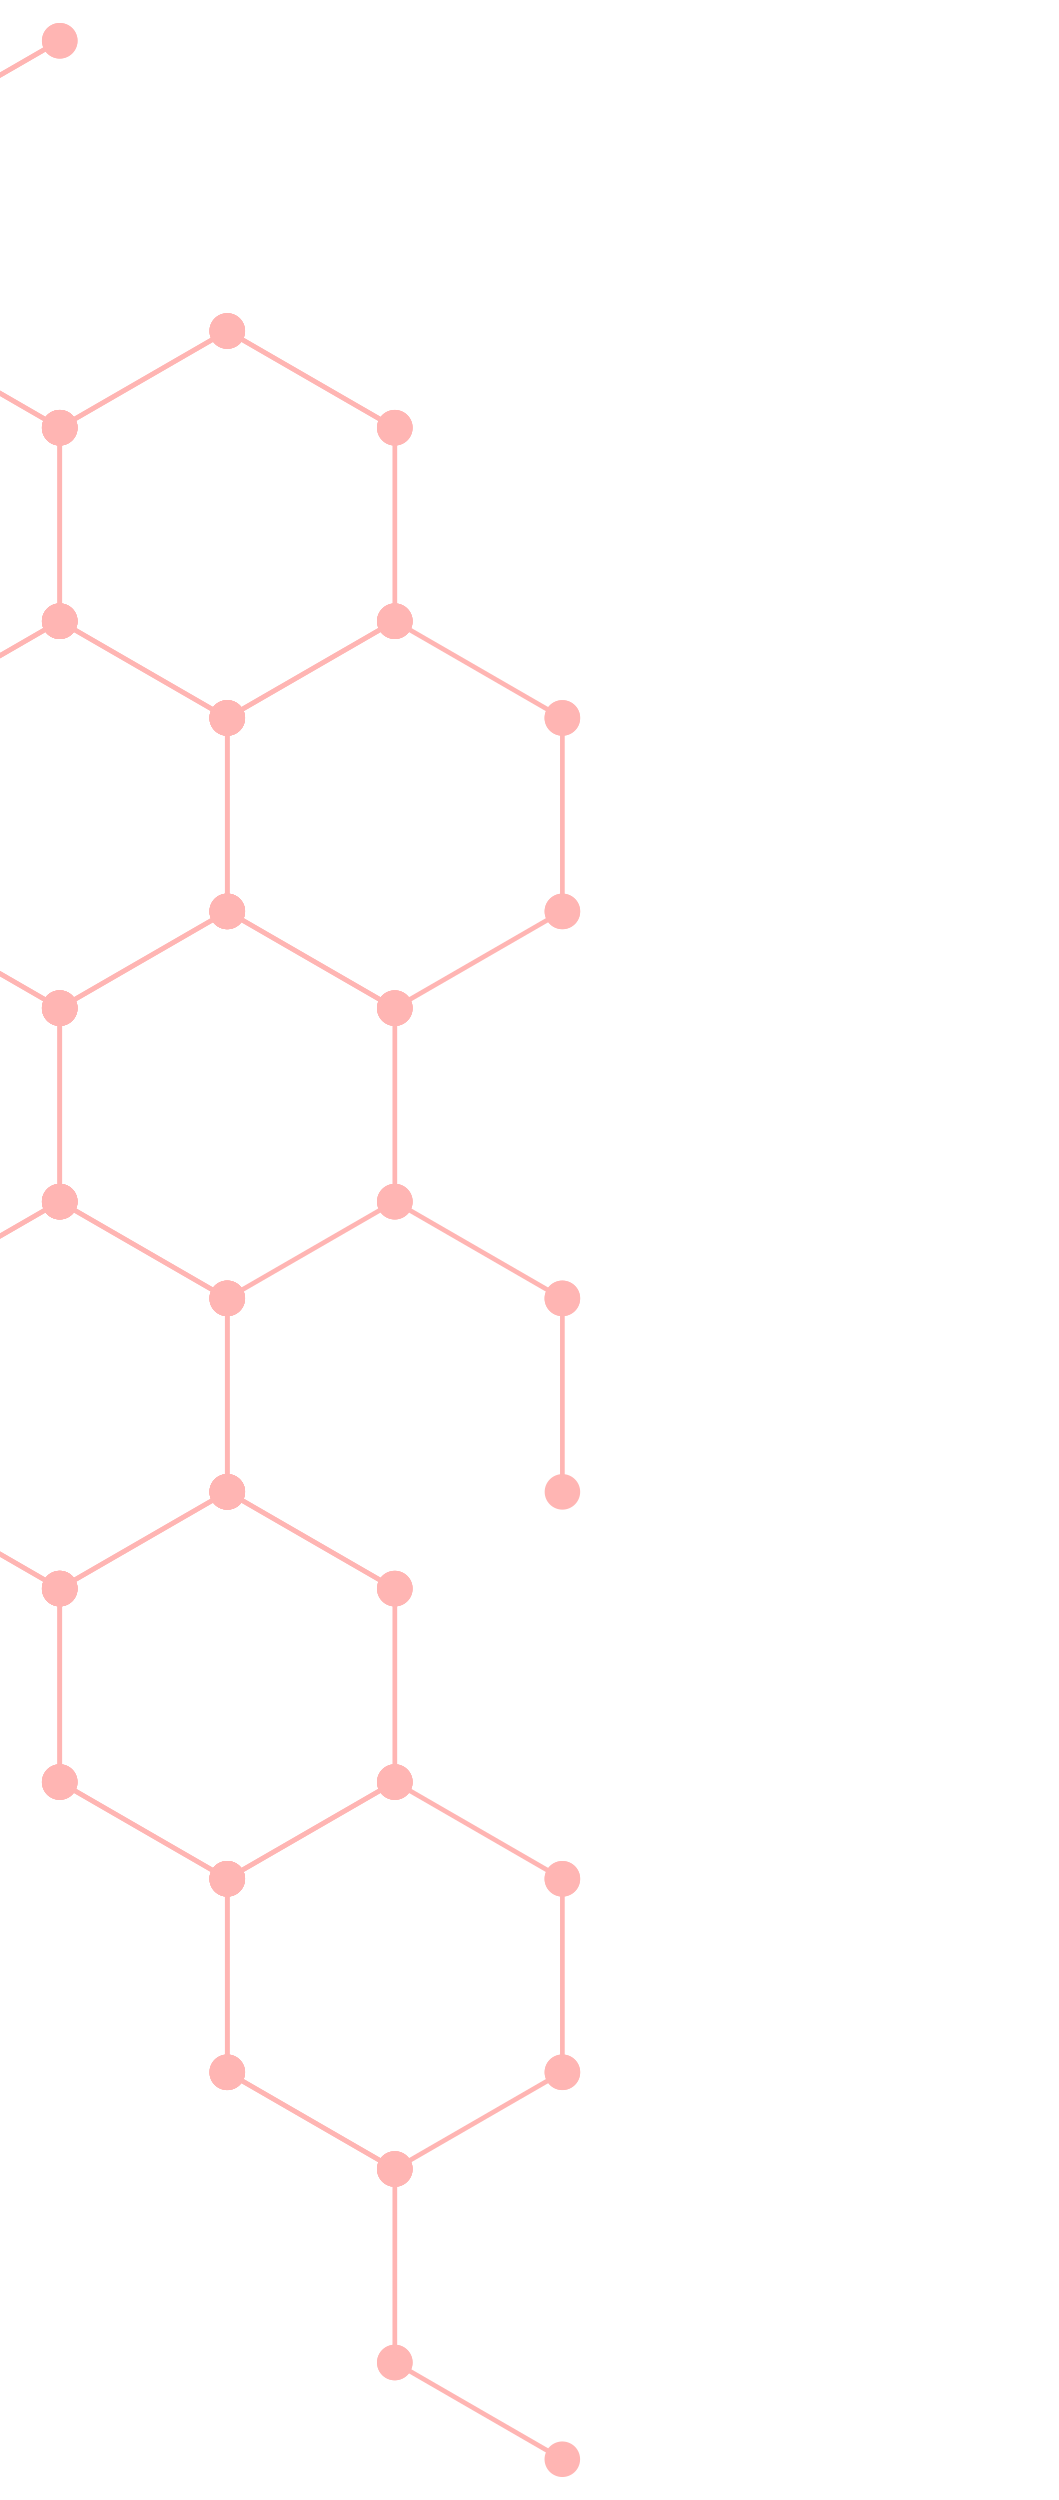
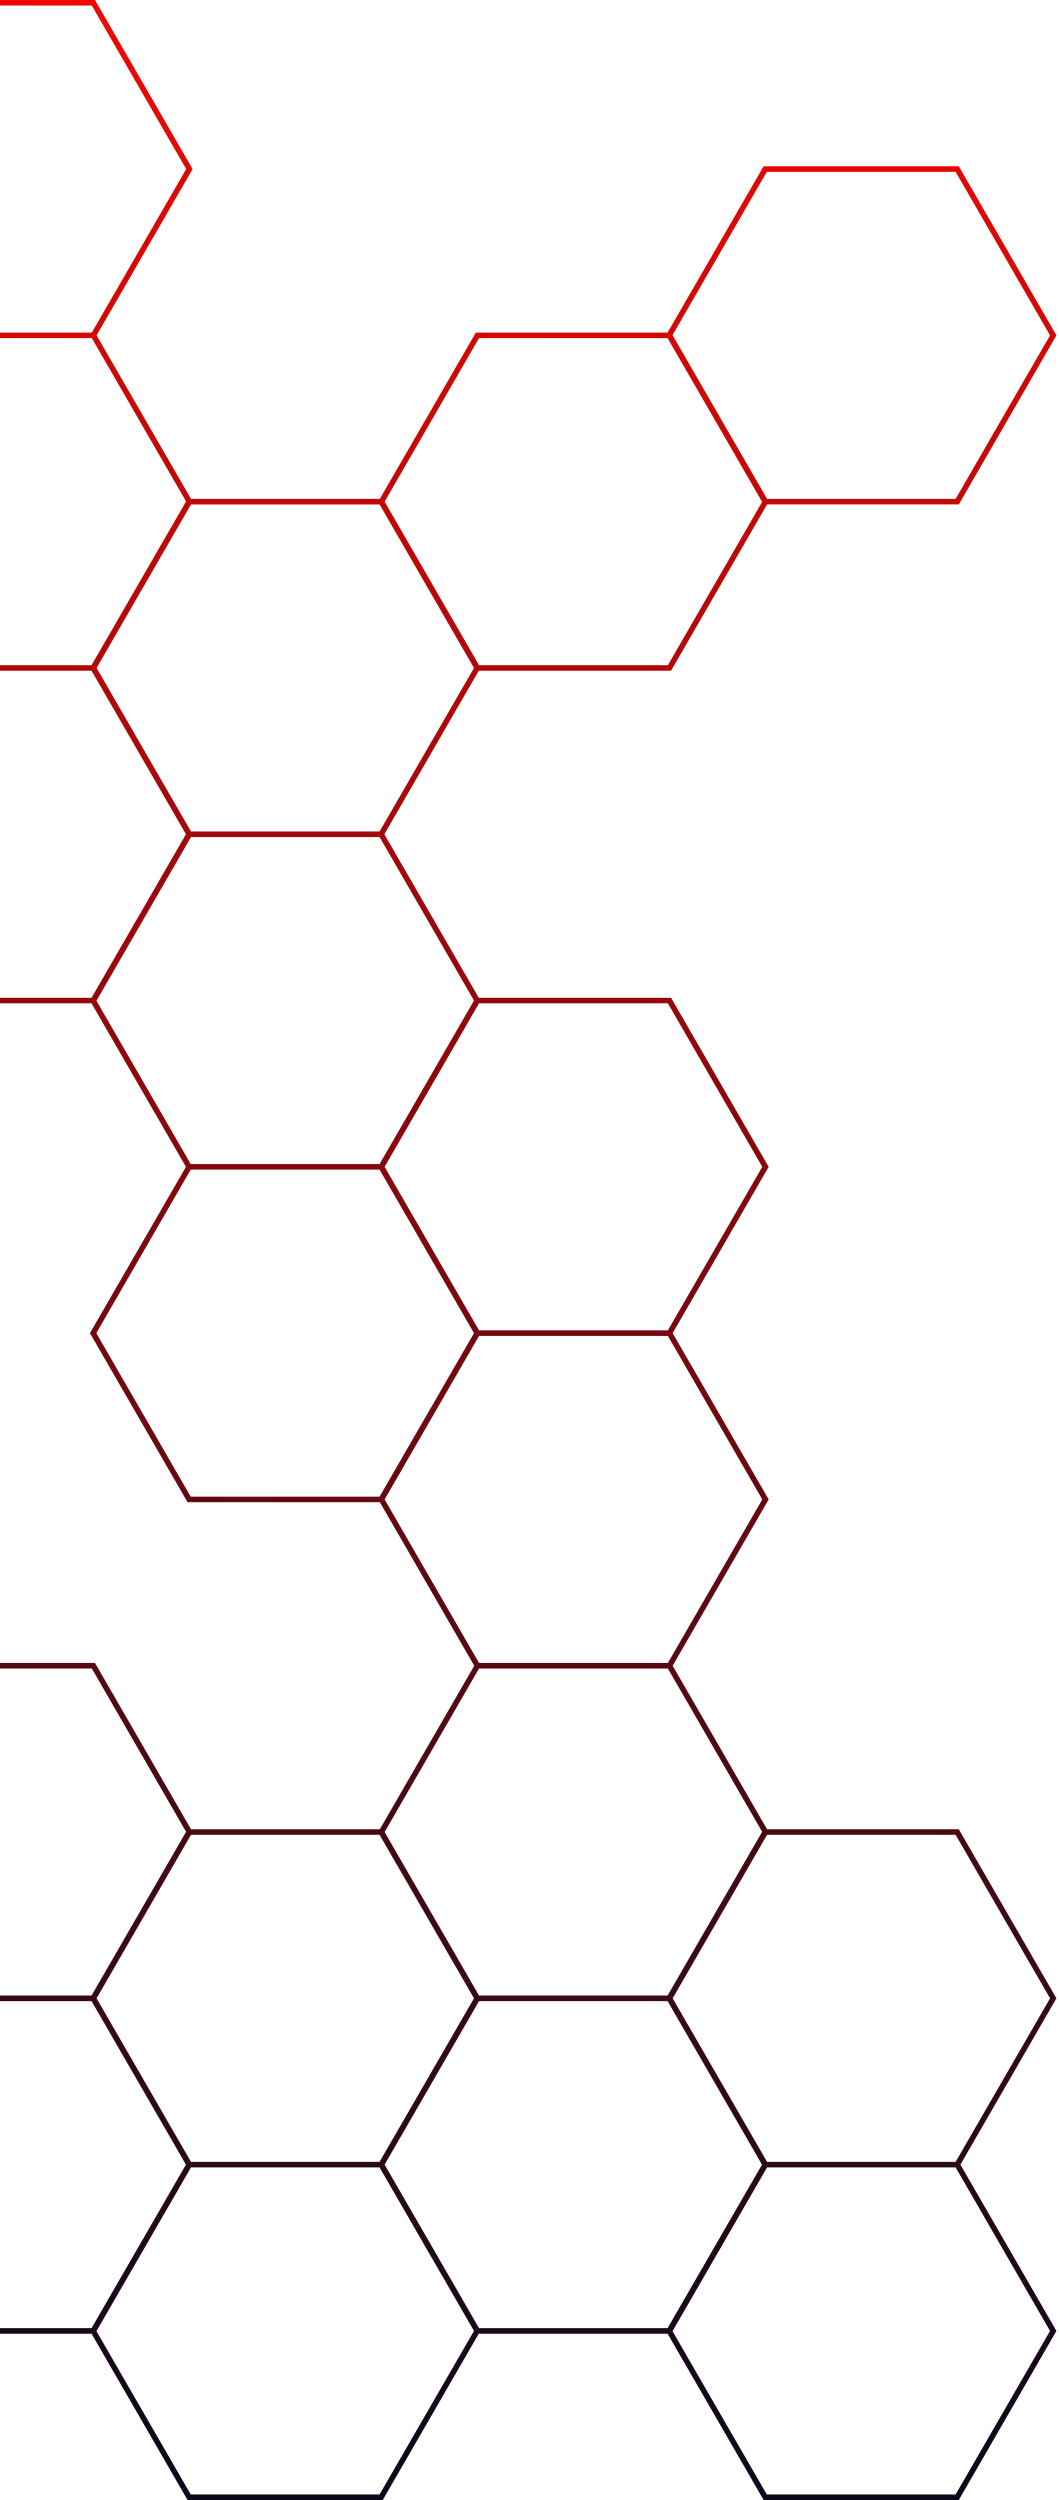
- <svg xmlns="http://www.w3.org/2000/svg" fill="none" height="796" viewBox="0 0 337 796" width="337">
-   <g fill="#ff0800" opacity=".3">
-     <path d="m-34.334 44.529c-.255 0-.509-.127-.653-.382-.207-.366-.08-.828.271-1.035l53.348-30.805c.366-.207.828-.08 1.035.271.207.366.08.828-.271 1.035l-53.348 30.805c-.111.064-.255.096-.382.096z" />
-     <path d="m21.847 17.878c2.706-1.56 3.63-5.031 2.07-7.737-1.56-2.706-5.031-3.63-7.737-2.07s-3.63 5.031-2.07 7.737c1.56 2.706 5.031 3.63 7.737 2.07z" />
-     <path d="m19.014 136.946c-.127 0-.255-.032-.382-.095l-53.348-30.806c-.366-.207-.478-.668-.271-1.034.207-.367.669-.478 1.035-.271l53.348 30.805c.366.207.478.669.271 1.035-.143.239-.398.382-.653.382z" />
-     <path d="m16.195 141.085c2.706 1.56 6.161.636 7.737-2.07 1.56-2.706.637-6.161-2.07-7.737-2.706-1.56-6.161-.637-7.737 2.07-1.56 2.706-.637 6.161 2.07 7.737z" />
-     <path d="m19.014 136.947c-.255 0-.509-.128-.653-.382-.207-.366-.08-.828.271-1.035l53.348-30.805c.366-.207.828-.08 1.035.27.207.351.08.828-.271 1.035l-53.348 30.805c-.111.064-.255.096-.382.096z" />
-     <path d="m21.847 141.085c-2.706 1.56-6.161.636-7.737-2.07-1.56-2.706-.637-6.161 2.07-7.737 2.706-1.56 6.161-.637 7.737 2.07 1.56 2.706.637 6.161-2.07 7.737z" />
-     <path d="m75.195 110.296c2.706-1.561 3.63-5.031 2.07-7.738-1.56-2.706-5.031-3.629-7.737-2.069-2.706 1.56-3.63 5.031-2.07 7.737s5.031 3.63 7.737 2.07z" />
-     <path d="m-34.334 44.529c-.255 0-.509-.127-.653-.382-.207-.366-.08-.828.271-1.035l53.348-30.805c.366-.207.828-.08 1.035.271.207.366.08.828-.271 1.035l-53.348 30.805c-.111.064-.255.096-.382.096z" />
-     <path d="m16.195 8.086c2.706-1.56 6.161-.637 7.737 2.07 1.56 2.706.637 6.161-2.07 7.737s-6.161.637-7.737-2.07c-1.56-2.706-.637-6.161 2.07-7.737z" />
-     <path d="m125.709 136.946c-.127 0-.254-.032-.382-.095l-53.348-30.806c-.366-.207-.478-.668-.271-1.034.207-.367.669-.478 1.035-.271l53.347 30.805c.367.207.478.669.271 1.035-.143.239-.398.382-.653.382z" />
-     <path d="m69.527 110.296c-2.706-1.561-3.63-5.031-2.07-7.738 1.56-2.706 5.031-3.629 7.737-2.069 2.706 1.56 3.63 5.031 2.07 7.737-1.56 2.706-5.031 3.63-7.737 2.07z" />
-     <path d="m122.875 141.085c2.706 1.56 6.161.636 7.737-2.07 1.56-2.706.637-6.161-2.07-7.737-2.706-1.56-6.161-.637-7.737 2.07-1.56 2.706-.637 6.161 2.07 7.737z" />
-     <path d="m-34.334 229.345c-.255 0-.509-.127-.653-.382-.207-.366-.08-.828.271-1.035l53.348-30.805c.366-.207.828-.079 1.035.271.207.366.08.828-.271 1.035l-53.348 30.805c-.111.063-.255.095-.382.095z" />
-     <path d="m21.847 202.694c2.706-1.56 3.63-5.031 2.07-7.737-1.56-2.707-5.031-3.63-7.737-2.07s-3.63 5.031-2.07 7.737c1.56 2.707 5.031 3.63 7.737 2.07z" />
-     <path d="m19.016 198.536c-.414 0-.748-.334-.748-.748v-61.594c0-.414.334-.749.748-.749s.748.335.748.749v61.594c0 .414-.334.748-.748.748z" />
-     <path d="m24.682 197.788c0 3.121-2.531 5.652-5.652 5.668-3.12 0-5.668-2.531-5.668-5.652 0-3.12 2.531-5.667 5.652-5.667s5.652 2.531 5.652 5.651z" />
-     <path d="m24.682 136.179c0-3.12-2.531-5.652-5.652-5.652s-5.652 2.532-5.652 5.668 2.531 5.651 5.652 5.651 5.652-2.531 5.652-5.667z" />
-     <path d="m19.014 136.946c-.127 0-.255-.032-.382-.095l-53.332-30.806c-.366-.207-.478-.668-.271-1.034.207-.367.669-.478 1.035-.271l53.332 30.805c.366.207.478.669.271 1.035-.143.239-.398.382-.653.382z" />
-     <path d="m21.831 131.294c2.706 1.56 3.63 5.03 2.07 7.737-1.56 2.706-5.031 3.629-7.737 2.069s-3.63-5.03-2.07-7.737c1.56-2.706 5.031-3.63 7.737-2.069z" />
-     <path d="m19.014 198.536c-.414 0-.748-.334-.748-.748v-61.594c0-.414.334-.749.748-.749.414 0 .748.335.748.749v61.594c0 .414-.334.748-.748.748z" />
-     <path d="m24.665 197.788c0 3.121-2.531 5.668-5.652 5.668s-5.668-2.531-5.668-5.668c0-3.136 2.531-5.651 5.668-5.651 3.136 0 5.652 2.531 5.652 5.651z" />
-     <path d="m24.665 136.179c0-3.12-2.531-5.652-5.652-5.652s-5.668 2.532-5.668 5.652 2.531 5.667 5.668 5.667c3.136 0 5.652-2.531 5.652-5.667z" />
-     <path d="m72.362 229.344c-.127 0-.255-.031-.382-.095l-53.348-30.805c-.366-.207-.477-.669-.271-1.035.207-.366.669-.478 1.035-.271l53.348 30.806c.366.206.478.668.271 1.034-.143.239-.398.382-.653.382z" />
-     <path d="m16.18 202.694c-2.706-1.56-3.63-5.031-2.07-7.737 1.56-2.707 5.031-3.63 7.737-2.07s3.63 5.031 2.07 7.737c-1.56 2.707-5.031 3.63-7.737 2.07z" />
-     <path d="m69.527 233.499c2.706 1.56 6.161.636 7.737-2.07 1.56-2.706.637-6.161-2.07-7.737-2.706-1.56-6.161-.637-7.737 2.07-1.56 2.706-.637 6.161 2.07 7.737z" />
-     <path d="m72.362 229.345c-.255 0-.509-.127-.653-.382-.207-.366-.08-.828.271-1.035l53.348-30.805c.366-.207.827-.079 1.034.271.207.366.08.828-.27 1.035l-53.348 30.805c-.112.063-.255.095-.382.095z" />
-     <path d="m75.195 233.499c-2.706 1.56-6.161.636-7.737-2.07-1.56-2.706-.637-6.161 2.07-7.737 2.706-1.56 6.161-.637 7.737 2.07 1.56 2.706.637 6.161-2.07 7.737z" />
-     <path d="m128.542 202.694c2.707-1.56 3.63-5.031 2.07-7.737-1.56-2.707-5.031-3.63-7.737-2.07-2.707 1.56-3.63 5.031-2.07 7.737 1.56 2.707 5.031 3.63 7.737 2.07z" />
-     <path d="m125.711 198.536c-.414 0-.748-.334-.748-.748v-61.594c0-.414.334-.749.748-.749s.748.335.748.749v61.594c0 .414-.334.748-.748.748z" />
-     <path d="m131.362 197.788c0 3.121-2.531 5.652-5.667 5.668-3.121 0-5.652-2.531-5.652-5.652 0-3.12 2.531-5.667 5.652-5.667 3.12 0 5.651 2.531 5.667 5.651z" />
-     <path d="m131.362 136.179c0-3.12-2.531-5.652-5.652-5.652-3.12 0-5.667 2.532-5.667 5.668 0 3.12 2.531 5.651 5.667 5.651 3.121 0 5.652-2.531 5.652-5.667z" />
-     <path d="m125.693 136.946c-.127 0-.254-.032-.382-.095l-53.332-30.806c-.366-.207-.478-.668-.271-1.034.207-.367.669-.478 1.035-.271l53.331 30.805c.367.207.478.669.271 1.035-.143.239-.398.382-.653.382z" />
-     <path d="m128.527 131.294c2.706 1.56 3.63 5.03 2.069 7.737-1.56 2.706-5.03 3.629-7.737 2.069-2.706-1.56-3.63-5.03-2.069-7.737 1.56-2.706 5.03-3.63 7.737-2.069z" />
-     <path d="m75.195 100.489c-2.706-1.56-6.161-.637-7.737 2.069-1.56 2.707-.637 6.161 2.07 7.738 2.706 1.56 6.161.636 7.737-2.07 1.56-2.706.637-6.161-2.07-7.737z" />
-     <path d="m19.014 136.947c-.255 0-.509-.128-.653-.382-.207-.366-.08-.828.271-1.035l53.348-30.805c.366-.207.828-.08 1.035.27.207.351.08.828-.271 1.035l-53.348 30.805c-.111.064-.255.096-.382.096z" />
-     <path d="m69.527 100.489c2.706-1.56 6.161-.637 7.737 2.069 1.56 2.707.637 6.161-2.07 7.738-2.706 1.56-6.161.636-7.737-2.07-1.56-2.706-.637-6.161 2.07-7.737z" />
-     <path d="m16.18 131.294c-2.706 1.56-3.63 5.03-2.07 7.737 1.56 2.706 5.031 3.629 7.737 2.069s3.63-5.03 2.07-7.737c-1.56-2.706-5.031-3.63-7.737-2.069z" />
-     <path d="m19.014 321.743c-.127 0-.255-.032-.382-.096l-53.348-30.805c-.366-.207-.478-.668-.271-1.035.207-.366.669-.477 1.035-.27l53.348 30.805c.366.207.478.669.271 1.035-.143.239-.398.382-.653.382z" />
-     <path d="m16.195 325.897c2.706 1.56 6.161.637 7.737-2.069 1.56-2.707.637-6.162-2.07-7.738-2.706-1.56-6.161-.636-7.737 2.07-1.56 2.706-.637 6.161 2.07 7.737z" />
-     <path d="m19.014 321.744c-.255 0-.509-.128-.653-.382-.207-.367-.08-.828.271-1.035l53.348-30.805c.366-.207.828-.08 1.035.27.207.366.08.828-.271 1.035l-53.348 30.805c-.111.064-.255.096-.382.096z" />
-     <path d="m21.847 325.897c-2.706 1.56-6.161.637-7.737-2.069-1.56-2.707-.637-6.162 2.07-7.738 2.706-1.56 6.161-.636 7.737 2.07 1.576 2.706.637 6.161-2.07 7.737z" />
-     <path d="m75.195 295.092c2.706-1.56 3.63-5.03 2.07-7.737-1.56-2.706-5.031-3.629-7.737-2.069s-3.63 5.03-2.07 7.737c1.56 2.706 5.031 3.63 7.737 2.069z" />
-     <path d="m72.379 290.955c-.414 0-.748-.335-.748-.749v-61.61c0-.414.334-.748.748-.748s.748.334.748.748v61.61c0 .414-.334.749-.748.749z" />
-     <path d="m78.03 290.191c0 3.12-2.531 5.667-5.652 5.667-3.12 0-5.652-2.531-5.652-5.651 0-3.121 2.531-5.652 5.652-5.668 3.12 0 5.668 2.531 5.668 5.652z" />
-     <path d="m78.03 228.597c0-3.12-2.531-5.667-5.668-5.667-3.136 0-5.652 2.531-5.652 5.667 0 3.121 2.531 5.652 5.652 5.652s5.652-2.531 5.652-5.652z" />
-     <path d="m72.361 229.344c-.127 0-.255-.031-.382-.095l-53.332-30.805c-.366-.207-.478-.669-.271-1.035.207-.366.669-.478 1.035-.271l53.332 30.806c.366.206.477.668.271 1.034-.143.239-.398.382-.653.382z" />
-     <path d="m75.195 223.692c2.706 1.56 3.63 5.031 2.07 7.737-1.56 2.706-5.031 3.63-7.737 2.07s-3.63-5.031-2.07-7.737c1.56-2.707 5.031-3.63 7.737-2.07z" />
-     <path d="m21.847 192.887c-2.706-1.56-6.161-.637-7.737 2.07-1.56 2.706-.637 6.161 2.07 7.737 2.706 1.56 6.161.637 7.737-2.07 1.56-2.706.637-6.161-2.07-7.737z" />
-     <path d="m-34.334 229.345c-.255 0-.509-.127-.653-.382-.207-.366-.08-.828.271-1.035l53.348-30.805c.366-.207.828-.079 1.035.271.207.366.08.828-.271 1.035l-53.348 30.805c-.111.063-.255.095-.382.095z" />
-     <path d="m16.195 192.887c2.706-1.56 6.161-.637 7.737 2.07 1.56 2.706.637 6.161-2.07 7.737-2.706 1.56-6.161.637-7.737-2.07-1.56-2.706-.637-6.161 2.07-7.737z" />
-     <path d="m72.364 290.955c-.414 0-.748-.335-.748-.749v-61.61c0-.414.334-.748.748-.748s.748.334.748.748v61.61c0 .414-.334.749-.748.749z" />
-     <path d="m78.014 290.191c0 3.12-2.531 5.652-5.668 5.652-3.136 0-5.652-2.532-5.652-5.652s2.531-5.668 5.652-5.668c3.12 0 5.668 2.532 5.668 5.668z" />
-     <path d="m78.014 228.597c0-3.12-2.531-5.667-5.668-5.667-3.136 0-5.652 2.531-5.652 5.667s2.531 5.652 5.652 5.652c3.12 0 5.668-2.531 5.668-5.652z" />
-     <path d="m125.709 321.743c-.127 0-.254-.032-.382-.096l-53.348-30.805c-.366-.207-.478-.668-.271-1.035.207-.366.669-.477 1.035-.27l53.347 30.805c.367.207.478.669.271 1.035-.143.239-.398.382-.653.382z" />
-     <path d="m69.527 295.092c-2.706-1.56-3.63-5.03-2.07-7.737 1.56-2.706 5.031-3.629 7.737-2.069s3.63 5.03 2.07 7.737c-1.56 2.706-5.031 3.63-7.737 2.069z" />
-     <path d="m122.876 325.897c2.706 1.56 6.161.637 7.737-2.069 1.56-2.707.637-6.162-2.069-7.738-2.707-1.56-6.161-.636-7.738 2.07-1.576 2.706-.636 6.161 2.07 7.737z" />
-     <path d="m125.711 321.744c-.254 0-.509-.128-.652-.382-.207-.367-.08-.828.27-1.035l53.348-30.805c.366-.207.828-.08 1.035.27.207.366.08.828-.271 1.035l-53.348 30.805c-.111.064-.254.096-.382.096z" />
-     <path d="m128.544 325.897c-2.706 1.56-6.161.637-7.737-2.069-1.56-2.707-.637-6.162 2.07-7.738 2.706-1.56 6.161-.636 7.737 2.07 1.56 2.706.637 6.161-2.07 7.737z" />
-     <path d="m181.892 295.092c2.706-1.56 3.63-5.03 2.07-7.737-1.561-2.706-5.031-3.629-7.738-2.069-2.706 1.56-3.629 5.03-2.069 7.737 1.56 2.706 5.031 3.63 7.737 2.069z" />
-     <path d="m179.059 290.955c-.414 0-.748-.335-.748-.749v-61.61c0-.414.334-.748.748-.748s.748.334.748.748v61.61c0 .414-.334.749-.748.749z" />
-     <path d="m184.725 290.191c0 3.12-2.531 5.667-5.652 5.667-3.12 0-5.651-2.531-5.651-5.651 0-3.121 2.531-5.652 5.651-5.668 3.121 0 5.652 2.531 5.652 5.652z" />
-     <path d="m184.725 228.597c0-3.12-2.531-5.667-5.651-5.667-3.121 0-5.668 2.531-5.668 5.667s2.532 5.652 5.668 5.652 5.651-2.531 5.651-5.652z" />
-     <path d="m179.043 229.344c-.127 0-.255-.031-.382-.095l-53.332-30.805c-.366-.207-.478-.669-.271-1.035s.669-.478 1.035-.271l53.332 30.806c.366.206.478.668.271 1.034-.144.239-.398.382-.653.382z" />
-     <path d="m181.876 223.692c2.707 1.56 3.63 5.031 2.07 7.737s-5.031 3.63-7.737 2.07c-2.707-1.56-3.63-5.031-2.07-7.737 1.56-2.707 5.031-3.63 7.737-2.07z" />
-     <path d="m128.544 192.887c-2.706-1.56-6.161-.637-7.737 2.07-1.56 2.706-.637 6.161 2.07 7.737 2.706 1.56 6.161.637 7.737-2.07 1.56-2.706.637-6.161-2.07-7.737z" />
-     <path d="m72.362 229.345c-.255 0-.509-.127-.653-.382-.207-.366-.08-.828.271-1.035l53.348-30.805c.366-.207.827-.079 1.034.271.207.366.08.828-.27 1.035l-53.348 30.805c-.112.063-.255.095-.382.095z" />
-     <path d="m122.876 192.887c2.706-1.56 6.161-.637 7.737 2.07 1.56 2.706.637 6.161-2.069 7.737-2.707 1.56-6.161.637-7.738-2.07-1.576-2.706-.636-6.161 2.07-7.737z" />
-     <path d="m69.527 223.692c-2.706 1.56-3.63 5.031-2.07 7.737s5.031 3.63 7.737 2.07 3.63-5.031 2.07-7.737c-1.56-2.707-5.031-3.63-7.737-2.07z" />
-     <path d="m-34.334 414.158c-.255 0-.509-.128-.653-.382-.207-.367-.08-.828.271-1.035l53.348-30.805c.366-.207.828-.08 1.035.27.207.366.08.828-.271 1.035l-53.348 30.805c-.111.064-.255.096-.382.096z" />
-     <path d="m21.847 387.491c2.706-1.56 3.63-5.031 2.07-7.737-1.56-2.707-5.031-3.63-7.737-2.07s-3.63 5.031-2.07 7.737c1.56 2.707 5.031 3.63 7.737 2.07z" />
-     <path d="m19.016 383.353c-.414 0-.748-.334-.748-.748v-61.611c0-.414.334-.748.748-.748s.748.334.748.748v61.611c0 .414-.334.748-.748.748z" />
-     <path d="m24.682 382.605c0 3.12-2.531 5.651-5.652 5.667-3.12 0-5.668-2.531-5.668-5.667 0-3.137 2.531-5.652 5.652-5.652s5.652 2.531 5.652 5.652z" />
-     <path d="m24.682 320.996c0-3.121-2.531-5.668-5.652-5.668s-5.652 2.531-5.652 5.668c0 3.136 2.531 5.651 5.652 5.651s5.652-2.531 5.652-5.651z" />
-     <path d="m19.014 321.743c-.127 0-.255-.032-.382-.096l-53.332-30.805c-.366-.207-.478-.668-.271-1.035.207-.366.669-.477 1.035-.27l53.332 30.805c.366.207.478.669.271 1.035-.143.239-.398.382-.653.382z" />
-     <path d="m21.831 316.09c2.706 1.561 3.63 5.031 2.07 7.738-1.56 2.706-5.031 3.629-7.737 2.069s-3.63-5.031-2.07-7.737c1.56-2.706 5.031-3.63 7.737-2.07z" />
-     <path d="m19.014 383.353c-.414 0-.748-.334-.748-.748v-61.611c0-.414.334-.748.748-.748.414 0 .748.334.748.748v61.611c0 .414-.334.748-.748.748z" />
-     <path d="m24.665 382.605c0 3.12-2.531 5.667-5.652 5.667s-5.668-2.531-5.668-5.667c0-3.137 2.531-5.652 5.668-5.652 3.136 0 5.652 2.531 5.652 5.652z" />
-     <path d="m24.665 320.996c0-3.121-2.531-5.668-5.652-5.668s-5.668 2.531-5.668 5.668c0 3.136 2.531 5.651 5.668 5.651 3.136 0 5.652-2.531 5.652-5.651z" />
-     <path d="m72.362 414.157c-.127 0-.255-.032-.382-.096l-53.348-30.805c-.366-.207-.477-.668-.271-1.035.207-.366.669-.477 1.035-.27l53.348 30.805c.366.207.478.669.271 1.035-.143.239-.398.382-.653.382z" />
-     <path d="m16.18 387.491c-2.706-1.56-3.63-5.031-2.07-7.737 1.56-2.707 5.031-3.63 7.737-2.07s3.63 5.031 2.07 7.737c-1.56 2.707-5.031 3.63-7.737 2.07z" />
-     <path d="m69.527 418.296c2.706 1.56 6.161.636 7.737-2.07 1.56-2.706.637-6.161-2.07-7.737-2.706-1.56-6.161-.637-7.737 2.069-1.56 2.707-.637 6.161 2.07 7.738z" />
-     <path d="m72.362 414.158c-.255 0-.509-.128-.653-.382-.207-.367-.08-.828.271-1.035l53.348-30.805c.366-.207.827-.08 1.034.27.207.366.08.828-.27 1.035l-53.348 30.805c-.112.064-.255.096-.382.096z" />
-     <path d="m75.195 418.296c-2.706 1.56-6.161.636-7.737-2.07-1.56-2.706-.637-6.161 2.07-7.737 2.706-1.56 6.161-.637 7.737 2.069 1.56 2.707.637 6.161-2.07 7.738z" />
-     <path d="m128.542 387.491c2.707-1.56 3.63-5.031 2.07-7.737-1.56-2.707-5.031-3.63-7.737-2.07-2.707 1.56-3.63 5.031-2.07 7.737 1.56 2.707 5.031 3.63 7.737 2.07z" />
-     <path d="m125.711 383.353c-.414 0-.748-.334-.748-.748v-61.611c0-.414.334-.748.748-.748s.748.334.748.748v61.611c0 .414-.334.748-.748.748z" />
-     <path d="m131.362 382.605c0 3.12-2.531 5.651-5.667 5.667-3.121 0-5.652-2.531-5.652-5.667 0-3.121 2.531-5.652 5.652-5.652 3.12 0 5.651 2.531 5.667 5.652z" />
-     <path d="m131.362 320.996c0-3.121-2.531-5.668-5.652-5.668-3.12 0-5.667 2.531-5.667 5.668 0 3.12 2.531 5.651 5.667 5.651 3.137 0 5.652-2.531 5.652-5.651z" />
-     <path d="m125.693 321.743c-.127 0-.254-.032-.382-.096l-53.332-30.805c-.366-.207-.478-.668-.271-1.035.207-.366.669-.477 1.035-.27l53.331 30.805c.367.207.478.669.271 1.035-.143.239-.398.382-.653.382z" />
-     <path d="m128.527 316.09c2.706 1.561 3.63 5.031 2.069 7.738-1.56 2.706-5.03 3.629-7.737 2.069-2.706-1.56-3.63-5.031-2.069-7.737 1.56-2.706 5.03-3.63 7.737-2.07z" />
-     <path d="m75.195 285.286c-2.706-1.56-6.161-.637-7.737 2.069-1.56 2.707-.637 6.161 2.07 7.737 2.706 1.561 6.161.637 7.737-2.069 1.56-2.707.637-6.161-2.07-7.737z" />
-     <path d="m19.014 321.744c-.255 0-.509-.128-.653-.382-.207-.367-.08-.828.271-1.035l53.348-30.805c.366-.207.828-.08 1.035.27.207.366.08.828-.271 1.035l-53.348 30.805c-.111.064-.255.096-.382.096z" />
-     <path d="m69.527 285.286c2.706-1.56 6.161-.637 7.737 2.069 1.56 2.707.637 6.161-2.07 7.737-2.706 1.561-6.161.637-7.737-2.069-1.56-2.707-.637-6.161 2.07-7.737z" />
-     <path d="m16.18 316.09c-2.706 1.561-3.63 5.031-2.07 7.738 1.56 2.706 5.031 3.629 7.737 2.069s3.63-5.031 2.07-7.737c-1.56-2.706-5.031-3.63-7.737-2.07z" />
-     <path d="m19.014 506.56c-.127 0-.255-.032-.382-.096l-53.348-30.805c-.366-.207-.478-.669-.271-1.035.207-.35.669-.477 1.035-.27l53.348 30.805c.366.207.478.668.271 1.035-.143.238-.398.382-.653.382z" />
-     <path d="m16.195 510.713c2.706 1.561 6.161.637 7.737-2.069 1.56-2.706.637-6.161-2.07-7.737-2.706-1.56-6.161-.637-7.737 2.069-1.56 2.707-.637 6.161 2.07 7.737z" />
-     <path d="m19.014 506.56c-.255 0-.509-.127-.653-.382-.207-.366-.08-.828.271-1.035l53.348-30.805c.366-.207.828-.08 1.035.271.207.366.08.827-.271 1.034l-53.348 30.806c-.111.063-.255.095-.382.095z" />
-     <path d="m21.847 510.713c-2.706 1.561-6.161.637-7.737-2.069-1.56-2.706-.637-6.161 2.07-7.737 2.706-1.56 6.161-.637 7.737 2.069 1.576 2.707.637 6.161-2.07 7.737z" />
-     <path d="m75.195 479.909c2.706-1.56 3.63-5.031 2.07-7.737-1.56-2.707-5.031-3.63-7.737-2.07s-3.63 5.031-2.07 7.737c1.56 2.707 5.031 3.63 7.737 2.07z" />
-     <path d="m72.379 475.751c-.414 0-.748-.334-.748-.748v-61.61c0-.414.334-.748.748-.748s.748.334.748.748v61.61c0 .414-.334.748-.748.748z" />
-     <path d="m78.03 475.003c0 3.12-2.531 5.668-5.652 5.668-3.12 0-5.652-2.532-5.652-5.652s2.531-5.667 5.652-5.667c3.12 0 5.668 2.531 5.668 5.651z" />
-     <path d="m78.03 413.394c0-3.121-2.531-5.652-5.668-5.652-3.136 0-5.652 2.531-5.652 5.668 0 3.12 2.531 5.651 5.652 5.651s5.652-2.531 5.652-5.667z" />
-     <path d="m72.361 414.161c-.127 0-.255-.032-.382-.096l-53.332-30.805c-.366-.207-.478-.668-.271-1.035.207-.366.669-.477 1.035-.27l53.332 30.805c.366.207.477.669.271 1.035-.143.239-.398.382-.653.382z" />
-     <path d="m75.195 408.508c2.706 1.561 3.63 5.031 2.07 7.737-1.56 2.707-5.031 3.63-7.737 2.07s-3.63-5.031-2.07-7.737 5.031-3.63 7.737-2.07z" />
-     <path d="m21.847 377.704c-2.706-1.56-6.161-.637-7.737 2.069-1.56 2.707-.637 6.161 2.07 7.737 2.706 1.561 6.161.637 7.737-2.069 1.576-2.707.637-6.161-2.07-7.737z" />
-     <path d="m-34.334 414.162c-.255 0-.509-.128-.653-.382-.207-.367-.08-.828.271-1.035l53.348-30.805c.366-.207.828-.08 1.035.27.207.366.08.828-.271 1.035l-53.348 30.805c-.111.064-.255.096-.382.096z" />
-     <path d="m16.195 377.704c2.706-1.56 6.161-.637 7.737 2.069 1.56 2.707.637 6.161-2.07 7.737-2.706 1.561-6.161.637-7.737-2.069-1.56-2.707-.637-6.161 2.07-7.737z" />
-     <path d="m72.364 475.751c-.414 0-.748-.334-.748-.748v-61.61c0-.414.334-.748.748-.748s.748.334.748.748v61.61c0 .414-.334.748-.748.748z" />
-     <path d="m78.014 475.003c0 3.121-2.531 5.652-5.668 5.652-3.136 0-5.652-2.531-5.652-5.652 0-3.12 2.531-5.667 5.652-5.667 3.12 0 5.668 2.531 5.668 5.667z" />
-     <path d="m78.014 413.394c0-3.121-2.531-5.652-5.668-5.652-3.136 0-5.652 2.531-5.652 5.652 0 3.12 2.531 5.667 5.652 5.667 3.12 0 5.668-2.531 5.668-5.667z" />
-     <path d="m125.709 506.56c-.127 0-.254-.032-.382-.096l-53.348-30.805c-.366-.207-.478-.669-.271-1.035.207-.35.669-.477 1.035-.27l53.347 30.805c.367.207.478.668.271 1.035-.143.238-.398.382-.653.382z" />
-     <path d="m69.527 479.909c-2.706-1.56-3.63-5.031-2.07-7.737 1.56-2.707 5.031-3.63 7.737-2.07s3.63 5.031 2.07 7.737c-1.56 2.707-5.031 3.63-7.737 2.07z" />
-     <path d="m122.876 510.713c2.706 1.561 6.161.637 7.737-2.069 1.56-2.706.637-6.161-2.069-7.737-2.707-1.56-6.161-.637-7.738 2.069-1.576 2.707-.636 6.161 2.07 7.737z" />
-     <path d="m179.059 475.751c-.414 0-.748-.334-.748-.748v-61.61c0-.414.334-.748.748-.748s.748.334.748.748v61.61c0 .414-.334.748-.748.748z" />
-     <path d="m184.725 475.003c0 3.12-2.531 5.668-5.652 5.668-3.12 0-5.651-2.532-5.651-5.652s2.531-5.667 5.651-5.667c3.121 0 5.652 2.531 5.652 5.651z" />
-     <path d="m184.725 413.394c0-3.121-2.531-5.652-5.651-5.652-3.121 0-5.668 2.531-5.668 5.668 0 3.136 2.532 5.651 5.668 5.651s5.651-2.531 5.651-5.667z" />
-     <path d="m179.043 414.161c-.127 0-.255-.032-.382-.096l-53.332-30.805c-.366-.207-.478-.668-.271-1.035.207-.366.669-.477 1.035-.27l53.332 30.805c.366.207.478.669.271 1.035-.144.239-.398.382-.653.382z" />
-     <path d="m181.876 408.508c2.707 1.561 3.63 5.031 2.07 7.737-1.56 2.707-5.031 3.63-7.737 2.07-2.707-1.56-3.63-5.031-2.07-7.737s5.031-3.63 7.737-2.07z" />
-     <path d="m128.544 377.704c-2.706-1.56-6.161-.637-7.737 2.069-1.56 2.707-.637 6.161 2.07 7.737 2.706 1.561 6.161.637 7.737-2.069 1.56-2.707.637-6.161-2.07-7.737z" />
-     <path d="m19.016 568.154c-.414 0-.748-.335-.748-.748v-61.611c0-.414.334-.748.748-.748s.748.334.748.748v61.611c0 .413-.334.748-.748.748z" />
-     <path d="m24.682 567.406c0 3.12-2.531 5.667-5.652 5.667s-5.668-2.531-5.668-5.652c0-3.12 2.531-5.651 5.652-5.667 3.12 0 5.652 2.531 5.652 5.652z" />
-     <path d="m24.682 505.812c0-3.121-2.531-5.652-5.652-5.652s-5.652 2.531-5.652 5.668c0 3.136 2.531 5.651 5.652 5.651s5.652-2.531 5.652-5.667z" />
-     <path d="m19.014 506.56c-.127 0-.255-.032-.382-.096l-53.332-30.805c-.366-.207-.478-.669-.271-1.035.207-.35.669-.477 1.035-.27l53.332 30.805c.366.207.478.668.271 1.035-.143.238-.398.382-.653.382z" />
-     <path d="m21.831 500.907c2.706 1.56 3.63 5.031 2.07 7.737-1.56 2.706-5.031 3.63-7.737 2.069-2.706-1.56-3.63-5.03-2.07-7.737 1.56-2.706 5.031-3.629 7.737-2.069z" />
-     <path d="m19.014 568.154c-.414 0-.748-.335-.748-.748v-61.611c0-.414.334-.748.748-.748.414 0 .748.334.748.748v61.611c0 .413-.334.748-.748.748z" />
-     <path d="m24.665 567.406c0 3.12-2.531 5.651-5.652 5.651s-5.668-2.531-5.668-5.651c0-3.121 2.531-5.668 5.668-5.668 3.136 0 5.652 2.532 5.652 5.668z" />
-     <path d="m24.665 505.812c0-3.12-2.531-5.667-5.652-5.667s-5.668 2.531-5.668 5.667 2.531 5.652 5.668 5.652c3.136 0 5.652-2.532 5.652-5.652z" />
-     <path d="m72.362 598.958c-.127 0-.255-.032-.382-.096l-53.348-30.805c-.366-.207-.477-.669-.271-1.035.207-.366.669-.477 1.035-.27l53.348 30.805c.366.207.478.668.271 1.035-.143.238-.398.382-.653.382z" />
-     <path d="m16.18 572.307c-2.706-1.56-3.63-5.03-2.07-7.737 1.56-2.706 5.031-3.63 7.737-2.069 2.706 1.56 3.63 5.03 2.07 7.737-1.56 2.706-5.031 3.629-7.737 2.069z" />
-     <path d="m69.527 603.112c2.706 1.56 6.161.637 7.737-2.07 1.56-2.706.637-6.161-2.07-7.737-2.706-1.56-6.161-.637-7.737 2.07-1.56 2.706-.637 6.161 2.07 7.737z" />
-     <path d="m72.362 598.959c-.255 0-.509-.128-.653-.383-.207-.366-.08-.827.271-1.034l53.348-30.806c.366-.207.827-.079 1.034.271.207.366.08.828-.27 1.035l-53.348 30.805c-.112.064-.255.096-.382.096z" />
-     <path d="m75.195 603.111c-2.706 1.56-6.161.637-7.737-2.069-1.56-2.707-.637-6.161 2.07-7.738 2.706-1.576 6.161-.636 7.737 2.07 1.56 2.707.637 6.161-2.07 7.737z" />
-     <path d="m128.542 572.307c2.707-1.56 3.63-5.03 2.07-7.737-1.56-2.706-5.031-3.63-7.737-2.069-2.707 1.56-3.63 5.03-2.07 7.737 1.56 2.706 5.031 3.629 7.737 2.069z" />
-     <path d="m125.711 568.154c-.414 0-.748-.335-.748-.748v-61.611c0-.414.334-.748.748-.748s.748.334.748.748v61.611c0 .413-.334.748-.748.748z" />
-     <path d="m131.362 567.406c0 3.12-2.531 5.667-5.667 5.667-3.137 0-5.652-2.531-5.652-5.652 0-3.12 2.531-5.651 5.652-5.667 3.12 0 5.651 2.531 5.667 5.652z" />
-     <path d="m131.362 505.812c0-3.121-2.531-5.652-5.652-5.652-3.12 0-5.667 2.531-5.667 5.668 0 3.12 2.531 5.651 5.667 5.651 3.137 0 5.652-2.531 5.652-5.667z" />
-     <path d="m125.693 506.56c-.127 0-.254-.032-.382-.096l-53.332-30.805c-.366-.207-.478-.669-.271-1.035.207-.35.669-.477 1.035-.27l53.331 30.805c.367.207.478.668.271 1.035-.143.238-.398.382-.653.382z" />
-     <path d="m128.527 500.907c2.706 1.56 3.63 5.031 2.069 7.737-1.56 2.706-5.03 3.63-7.737 2.069-2.706-1.56-3.63-5.03-2.069-7.737 1.56-2.706 5.03-3.629 7.737-2.069z" />
-     <path d="m75.195 470.102c-2.706-1.56-6.161-.637-7.737 2.07-1.56 2.706-.637 6.161 2.07 7.737 2.706 1.56 6.161.637 7.737-2.07 1.56-2.706.637-6.161-2.07-7.737z" />
-     <path d="m19.014 506.56c-.255 0-.509-.127-.653-.382-.207-.366-.08-.828.271-1.035l53.348-30.805c.366-.207.828-.08 1.035.271.207.366.08.827-.271 1.034l-53.348 30.806c-.111.063-.255.095-.382.095z" />
-     <path d="m69.527 470.102c2.706-1.56 6.161-.637 7.737 2.07 1.56 2.706.637 6.161-2.07 7.737-2.706 1.56-6.161.637-7.737-2.07-1.56-2.706-.637-6.161 2.07-7.737z" />
-     <path d="m16.18 500.907c-2.706 1.56-3.63 5.031-2.07 7.737 1.56 2.706 5.031 3.63 7.737 2.069 2.706-1.56 3.63-5.03 2.07-7.737-1.56-2.706-5.031-3.629-7.737-2.069z" />
-     <path d="m72.379 660.568c-.414 0-.748-.335-.748-.748v-61.611c0-.414.334-.748.748-.748s.748.334.748.748v61.611c0 .413-.334.748-.748.748z" />
-     <path d="m78.03 659.82c0 3.12-2.531 5.651-5.652 5.667-3.12 0-5.652-2.531-5.652-5.667 0-3.137 2.531-5.652 5.652-5.652 3.12 0 5.668 2.531 5.668 5.652z" />
-     <path d="m78.03 598.21c0-3.12-2.531-5.667-5.668-5.651-3.12 0-5.652 2.531-5.652 5.667 0 3.121 2.531 5.652 5.652 5.652s5.652-2.531 5.652-5.652z" />
-     <path d="m72.361 598.958c-.127 0-.255-.032-.382-.096l-53.332-30.805c-.366-.207-.478-.669-.271-1.035.207-.366.669-.477 1.035-.27l53.332 30.805c.366.207.477.668.271 1.035-.143.238-.398.382-.653.382z" />
-     <path d="m75.195 593.305c2.706 1.56 3.63 5.031 2.07 7.737-1.56 2.707-5.031 3.63-7.737 2.07s-3.63-5.031-2.07-7.737c1.56-2.707 5.031-3.63 7.737-2.07z" />
-     <path d="m21.847 562.501c-2.706-1.561-6.161-.637-7.737 2.069-1.56 2.707-.637 6.161 2.07 7.737 2.706 1.56 6.161.637 7.737-2.069 1.56-2.707.637-6.161-2.07-7.737z" />
-     <path d="m72.364 660.568c-.414 0-.748-.335-.748-.748v-61.611c0-.414.334-.748.748-.748s.748.334.748.748v61.611c0 .413-.334.748-.748.748z" />
-     <path d="m78.014 659.82c0 3.12-2.531 5.667-5.668 5.667-3.136 0-5.652-2.531-5.652-5.667 0-3.137 2.531-5.652 5.652-5.652 3.12 0 5.668 2.531 5.668 5.652z" />
-     <path d="m78.014 598.21c0-3.12-2.531-5.651-5.668-5.651-3.136 0-5.652 2.531-5.652 5.651 0 3.121 2.531 5.652 5.652 5.652 3.12 0 5.668-2.531 5.668-5.652z" />
-     <path d="m125.709 691.376c-.127 0-.254-.032-.382-.096l-53.348-30.805c-.366-.207-.478-.669-.271-1.035.207-.366.669-.477 1.035-.27l53.347 30.805c.367.207.478.668.271 1.035-.143.238-.398.382-.653.382z" />
-     <path d="m69.527 664.71c-2.706-1.561-3.63-5.031-2.07-7.737 1.56-2.707 5.031-3.63 7.737-2.07s3.63 5.031 2.07 7.737c-1.56 2.706-5.031 3.63-7.737 2.07z" />
-     <path d="m122.876 695.514c2.706 1.56 6.161.637 7.737-2.069 1.56-2.707.637-6.161-2.069-7.737-2.707-1.561-6.161-.637-7.738 2.069-1.576 2.707-.636 6.161 2.07 7.737z" />
-     <path d="m125.711 691.376c-.254 0-.509-.127-.652-.382-.207-.366-.08-.827.27-1.034l53.348-30.806c.366-.207.828-.079 1.035.271.207.366.08.828-.271 1.035l-53.348 30.805c-.111.064-.254.096-.382.096z" />
-     <path d="m128.544 695.514c-2.706 1.56-6.161.637-7.737-2.069-1.56-2.707-.637-6.161 2.07-7.737 2.706-1.561 6.161-.637 7.737 2.069 1.56 2.707.637 6.161-2.07 7.737z" />
-     <path d="m181.892 664.71c2.706-1.561 3.63-5.031 2.07-7.737-1.561-2.707-5.031-3.63-7.738-2.07-2.706 1.56-3.629 5.031-2.069 7.737s5.031 3.63 7.737 2.07z" />
-     <path d="m179.059 660.568c-.414 0-.748-.335-.748-.748v-61.611c0-.414.334-.748.748-.748s.748.334.748.748v61.611c0 .413-.334.748-.748.748z" />
-     <path d="m184.725 659.82c0 3.12-2.531 5.651-5.652 5.667-3.12 0-5.651-2.531-5.651-5.667 0-3.137 2.531-5.652 5.651-5.652 3.121 0 5.652 2.531 5.652 5.652z" />
-     <path d="m184.725 598.21c0-3.12-2.531-5.667-5.651-5.651-3.121 0-5.668 2.531-5.668 5.667s2.532 5.652 5.668 5.652 5.651-2.531 5.651-5.652z" />
-     <path d="m179.043 598.958c-.127 0-.255-.032-.382-.096l-53.332-30.805c-.366-.207-.478-.669-.271-1.035s.669-.477 1.035-.27l53.332 30.805c.366.207.478.668.271 1.035-.144.238-.398.382-.653.382z" />
-     <path d="m181.876 593.305c2.707 1.56 3.63 5.031 2.07 7.737-1.56 2.707-5.031 3.63-7.737 2.07-2.707-1.56-3.63-5.031-2.07-7.737 1.56-2.707 5.031-3.63 7.737-2.07z" />
-     <path d="m128.544 562.501c-2.706-1.561-6.161-.637-7.737 2.069-1.56 2.707-.637 6.161 2.07 7.737 2.706 1.56 6.161.637 7.737-2.069 1.56-2.707.637-6.161-2.07-7.737z" />
-     <path d="m72.362 598.959c-.255 0-.509-.128-.653-.383-.207-.366-.08-.827.271-1.034l53.348-30.806c.366-.207.827-.079 1.034.271.207.366.08.828-.27 1.035l-53.348 30.805c-.112.064-.255.096-.382.096z" />
-     <path d="m122.876 562.501c2.706-1.561 6.161-.637 7.737 2.069 1.56 2.707.637 6.161-2.069 7.737-2.707 1.56-6.161.637-7.738-2.069-1.576-2.707-.636-6.161 2.07-7.737z" />
-     <path d="m69.527 593.305c-2.706 1.56-3.63 5.031-2.07 7.737 1.56 2.707 5.031 3.63 7.737 2.07s3.63-5.031 2.07-7.737c-1.56-2.707-5.031-3.63-7.737-2.07z" />
-     <path d="m125.711 752.966c-.414 0-.748-.334-.748-.748v-61.595c0-.414.334-.748.748-.748s.748.334.748.748v61.595c0 .414-.334.748-.748.748z" />
-     <path d="m131.362 752.218c0 3.12-2.531 5.668-5.667 5.668-3.137 0-5.652-2.532-5.652-5.668 0-3.12 2.531-5.652 5.652-5.652 3.12 0 5.651 2.532 5.667 5.652z" />
-     <path d="m131.362 690.609c0-3.121-2.531-5.652-5.652-5.652-3.12 0-5.667 2.531-5.667 5.668 0 3.12 2.531 5.651 5.667 5.651 3.137 0 5.652-2.531 5.652-5.667z" />
-     <path d="m125.693 691.376c-.127 0-.254-.032-.382-.096l-53.332-30.805c-.366-.207-.478-.669-.271-1.035.207-.366.669-.477 1.035-.27l53.331 30.805c.367.207.478.668.271 1.035-.143.238-.398.382-.653.382z" />
-     <path d="m128.527 685.708c2.706 1.56 3.63 5.03 2.069 7.737-1.56 2.706-5.03 3.629-7.737 2.069-2.706-1.56-3.63-5.03-2.069-7.737 1.56-2.706 5.03-3.63 7.737-2.069z" />
-     <path d="m75.195 654.919c-2.706-1.561-6.161-.637-7.737 2.069-1.56 2.707-.637 6.161 2.07 7.737 2.706 1.56 6.161.637 7.737-2.069 1.56-2.707.637-6.161-2.07-7.737z" />
-     <path d="m179.043 783.774c-.127 0-.255-.032-.382-.095l-53.332-30.806c-.366-.206-.478-.668-.271-1.034s.669-.478 1.035-.271l53.332 30.805c.366.207.478.669.271 1.035-.144.239-.398.382-.653.382z" />
-     <path d="m181.876 778.122c2.707 1.56 3.63 5.03 2.07 7.737-1.56 2.706-5.031 3.63-7.737 2.069-2.707-1.56-3.63-5.03-2.07-7.737 1.56-2.706 5.031-3.63 7.737-2.069z" />
-     <path d="m128.544 747.317c-2.706-1.56-6.161-.637-7.737 2.07-1.56 2.706-.637 6.161 2.07 7.737 2.706 1.56 6.161.636 7.737-2.07 1.56-2.706.637-6.161-2.07-7.737z" />
-   </g>
+ <svg xmlns="http://www.w3.org/2000/svg" width="353" height="834" viewBox="0 0 353 834" fill="none">
+   <path fill-rule="evenodd" clip-rule="evenodd" d="M352.157 112.339L352.424 111.877L352.157 111.414L320.127 55.938L319.861 55.475L319.327 55.475L255.268 55.475L254.734 55.475L254.467 55.938L222.705 110.951L159.274 110.951L158.74 110.951L158.473 111.413L126.707 166.433L63.722 166.433L32.224 111.877L63.986 56.864L64.253 56.401L63.986 55.939L31.957 0.462L31.69 -1.40197e-05L31.156 -1.40431e-05L-32.903 -1.68432e-05L-33.437 -1.68665e-05L-33.704 0.462L-65.733 55.939L-66 56.401L-65.733 56.864L-33.971 111.877L-65.733 166.89L-66 167.352L-65.733 167.815L-33.969 222.831L-65.733 277.847L-66 278.31L-65.733 278.772L-33.704 334.249L-33.437 334.711L-32.903 334.711L30.534 334.711L62.028 389.261L30.266 444.274L29.999 444.736L30.266 445.198L62.295 500.675L62.562 501.137L63.096 501.137L126.712 501.137L158.207 555.688L126.71 610.242L63.72 610.242L31.957 555.227L31.69 554.764L31.156 554.764L-32.903 554.764L-33.437 554.764L-33.704 555.227L-65.733 610.703L-66 611.166L-65.733 611.628L-33.97 666.644L-65.733 721.66L-66 722.122L-65.733 722.585L-33.704 778.061L-33.437 778.524L-32.903 778.524L30.533 778.524L62.295 833.537L62.562 834L63.096 834L127.155 834L127.689 834L127.956 833.537L159.718 778.524L222.705 778.524L254.467 833.537L254.734 834L255.268 834L319.327 834L319.861 834L320.127 833.537L352.157 778.061L352.424 777.599L352.157 777.136L320.394 722.121L352.157 667.106L352.424 666.644L352.157 666.181L320.127 610.705L319.861 610.243L319.327 610.243L255.897 610.243L224.4 555.688L256.163 500.673L256.43 500.21L256.163 499.748L224.401 444.735L256.163 389.722L256.43 389.259L256.163 388.797L224.133 333.32L223.866 332.858L223.333 332.858L159.717 332.858L128.223 278.31L159.721 223.754L223.333 223.754L223.866 223.754L224.133 223.291L255.895 168.278L319.327 168.278L319.861 168.278L320.127 167.816L352.157 112.339ZM30.534 667.57L62.029 722.121L30.533 776.674L-32.369 776.674L-63.865 722.122L-32.369 667.57L30.534 667.57ZM32.179 777.676L63.63 832.151L126.621 832.151L158.117 777.599L126.621 723.047L63.719 723.047L32.179 777.676ZM63.718 721.196L126.621 721.196L158.117 666.644L126.621 612.092L63.718 612.092L32.222 666.644L63.718 721.196ZM30.622 556.614L62.074 611.089L30.534 665.718L-32.369 665.718L-63.865 611.166L-32.369 556.614L30.622 556.614ZM30.532 223.758L62.028 278.31L30.532 332.862L-32.369 332.862L-63.865 278.31L-32.369 223.758L30.532 223.758ZM32.179 333.863L63.629 388.335L126.623 388.335L158.117 333.785L126.623 279.235L63.718 279.235L32.179 333.863ZM63.718 277.384L126.623 277.384L158.117 222.834L126.621 168.282L63.716 168.282L32.222 222.831L63.718 277.384ZM30.623 112.803L62.075 167.278L30.536 221.904L-32.369 221.904L-63.865 167.352L-32.37 112.803L30.623 112.803ZM62.118 56.401L30.623 110.951L-32.37 110.951L-63.865 56.401L-32.369 1.849L30.622 1.849L62.118 56.401ZM224.399 666.644L255.895 721.196L318.793 721.196L350.289 666.644L318.793 612.092L255.895 612.092L224.399 666.644ZM255.896 723.047L224.353 777.68L255.802 832.151L318.793 832.151L350.288 777.599L318.793 723.047L255.896 723.047ZM159.807 667.57L222.706 667.57L254.201 722.121L222.704 776.674L159.807 776.674L128.312 722.122L159.807 667.57ZM254.248 611.085L222.799 556.614L159.807 556.614L128.312 611.166L159.807 665.718L222.705 665.718L254.248 611.085ZM159.806 443.809L222.8 443.809L254.294 389.259L222.799 334.707L159.807 334.707L128.312 389.259L159.806 443.809ZM128.312 500.21L159.806 445.661L222.8 445.661L254.294 500.21L222.799 554.762L159.807 554.762L128.312 500.21ZM224.353 111.795L255.896 166.429L318.793 166.429L350.289 111.877L318.793 57.325L255.802 57.325L224.353 111.795ZM159.807 112.8L222.704 112.8L254.247 167.434L222.799 221.904L159.807 221.904L128.312 167.352L159.807 112.8ZM63.629 390.186L126.623 390.186L158.117 444.736L126.621 499.288L63.63 499.288L32.134 444.736L63.629 390.186Z" fill="url(#paint0_linear_189_1759)" />
+   <defs>
+     <linearGradient id="paint0_linear_189_1759" x1="85.5" y1="834" x2="104" y2="-53.5" gradientUnits="userSpaceOnUse">
+       <stop stop-color="#09091B" />
+       <stop offset="1" stop-color="#FF0800" />
+     </linearGradient>
+   </defs>
</svg>
